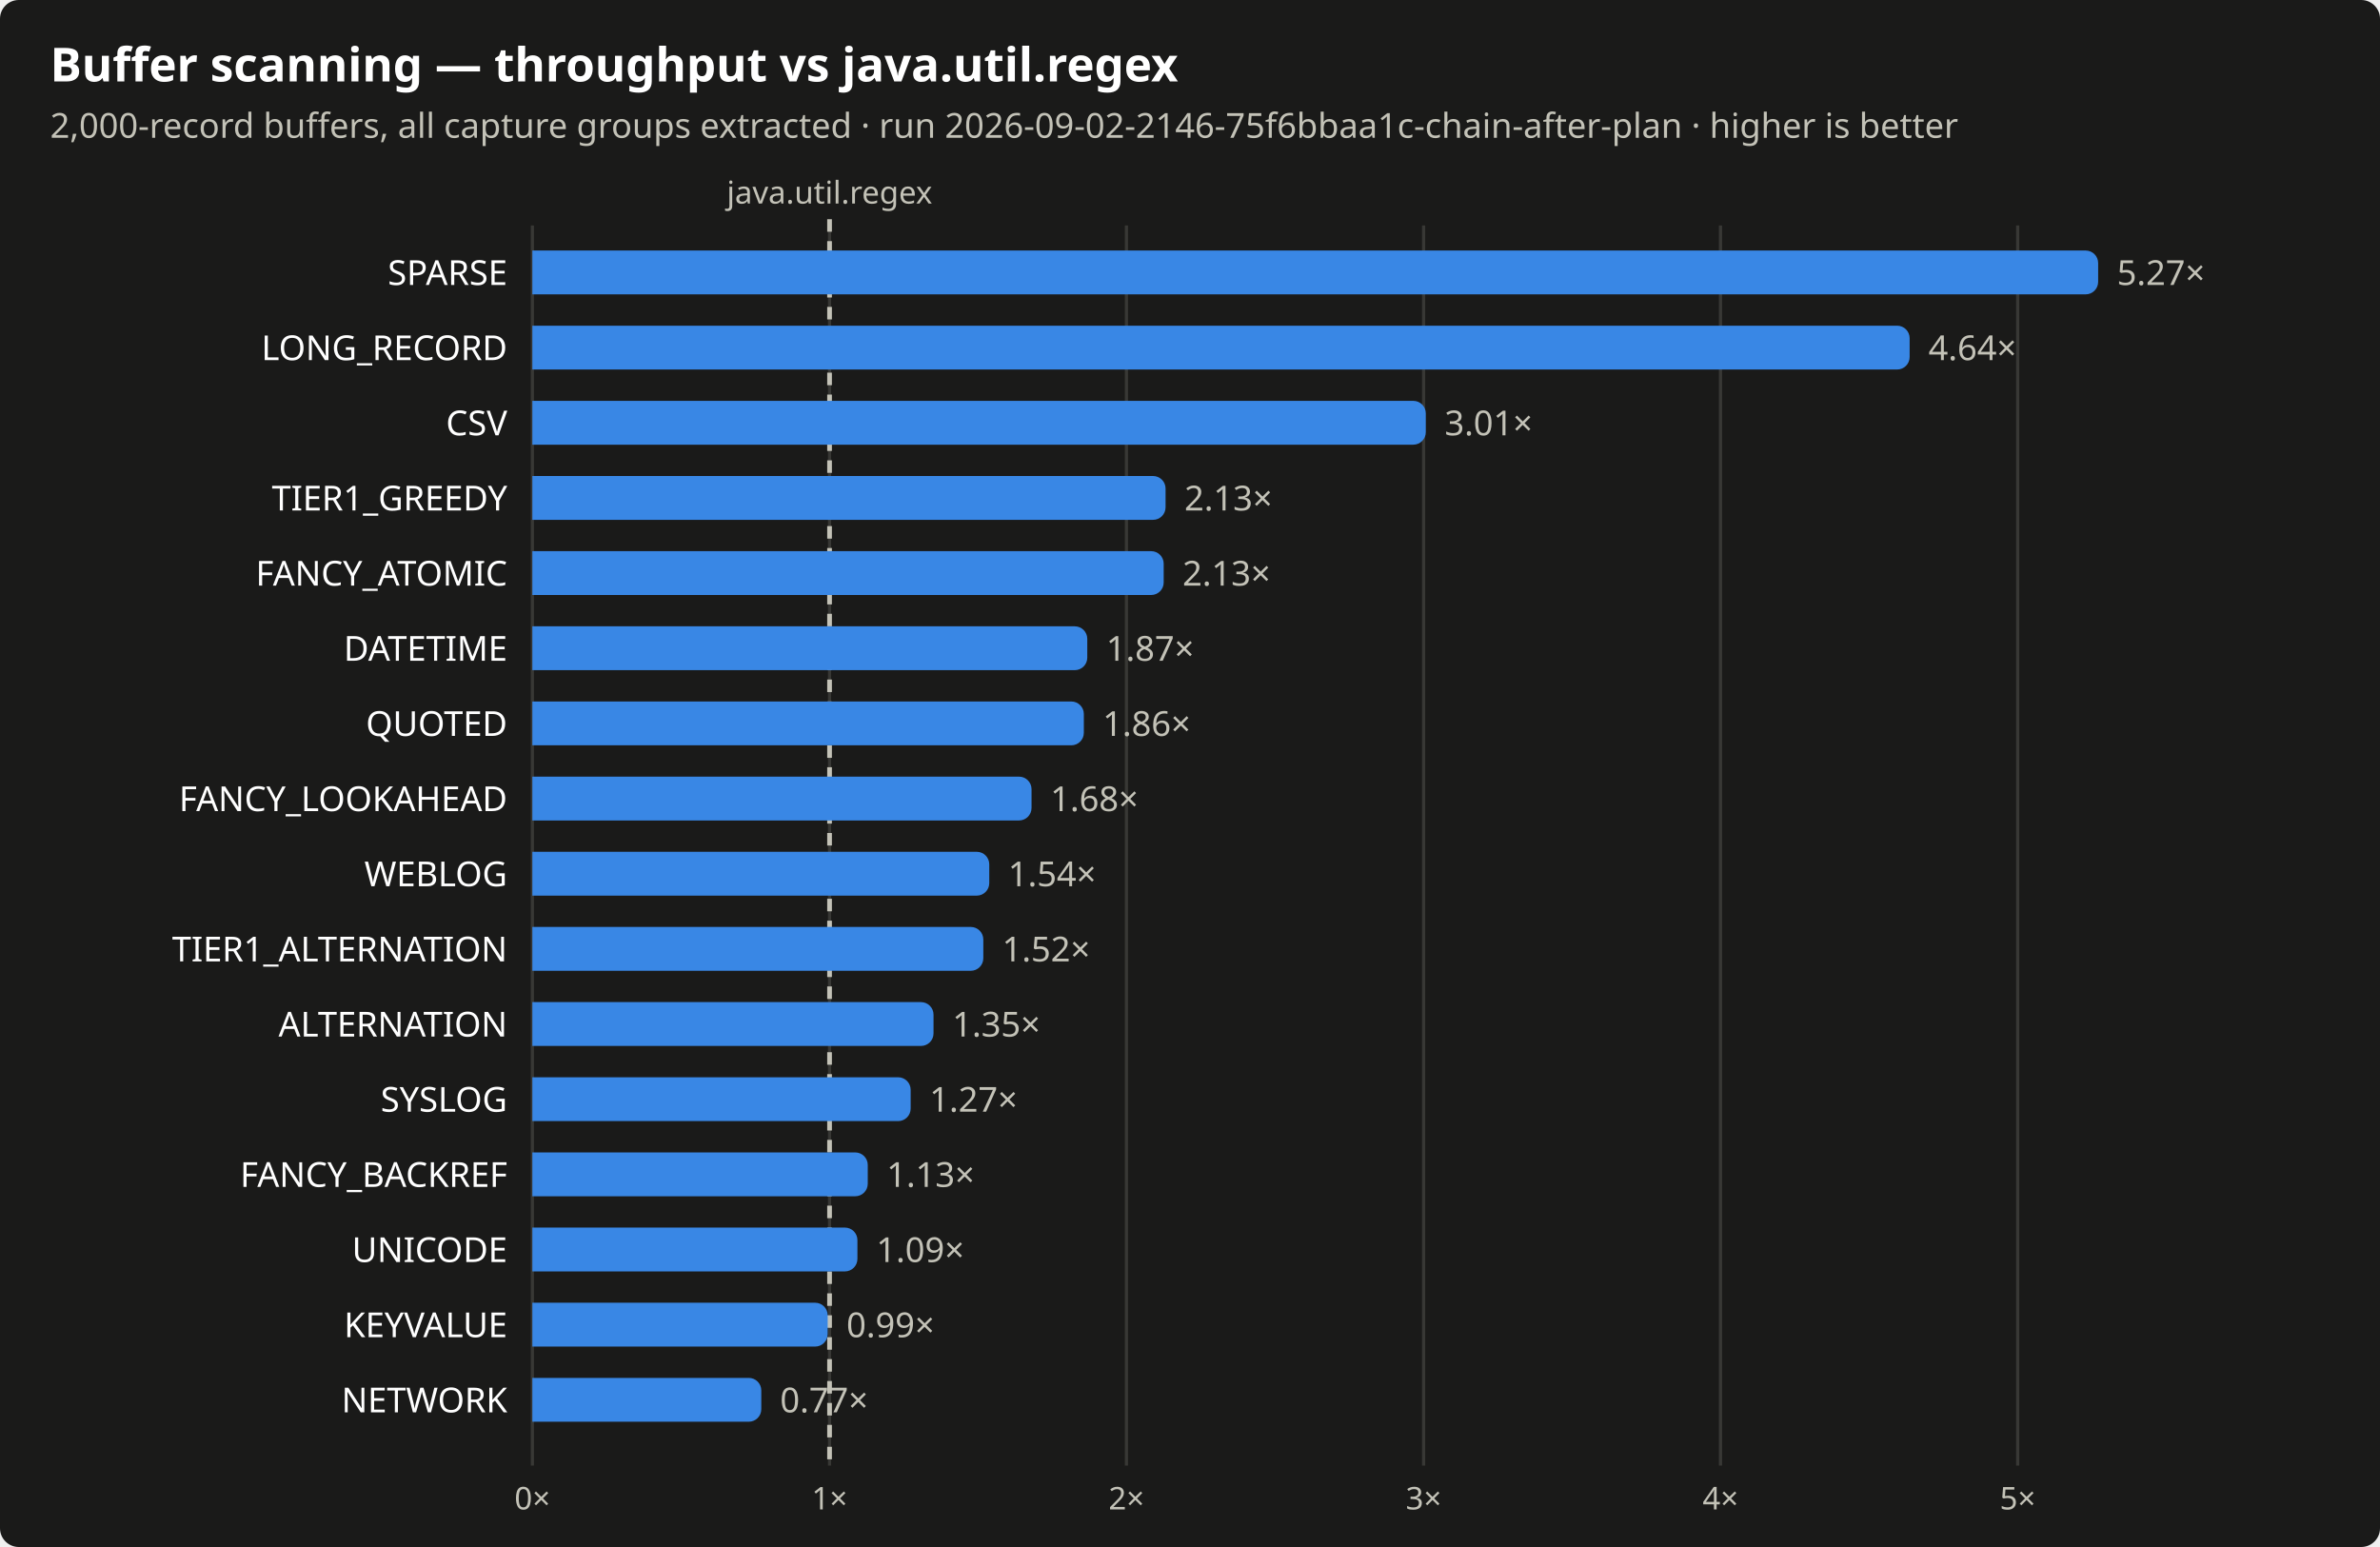
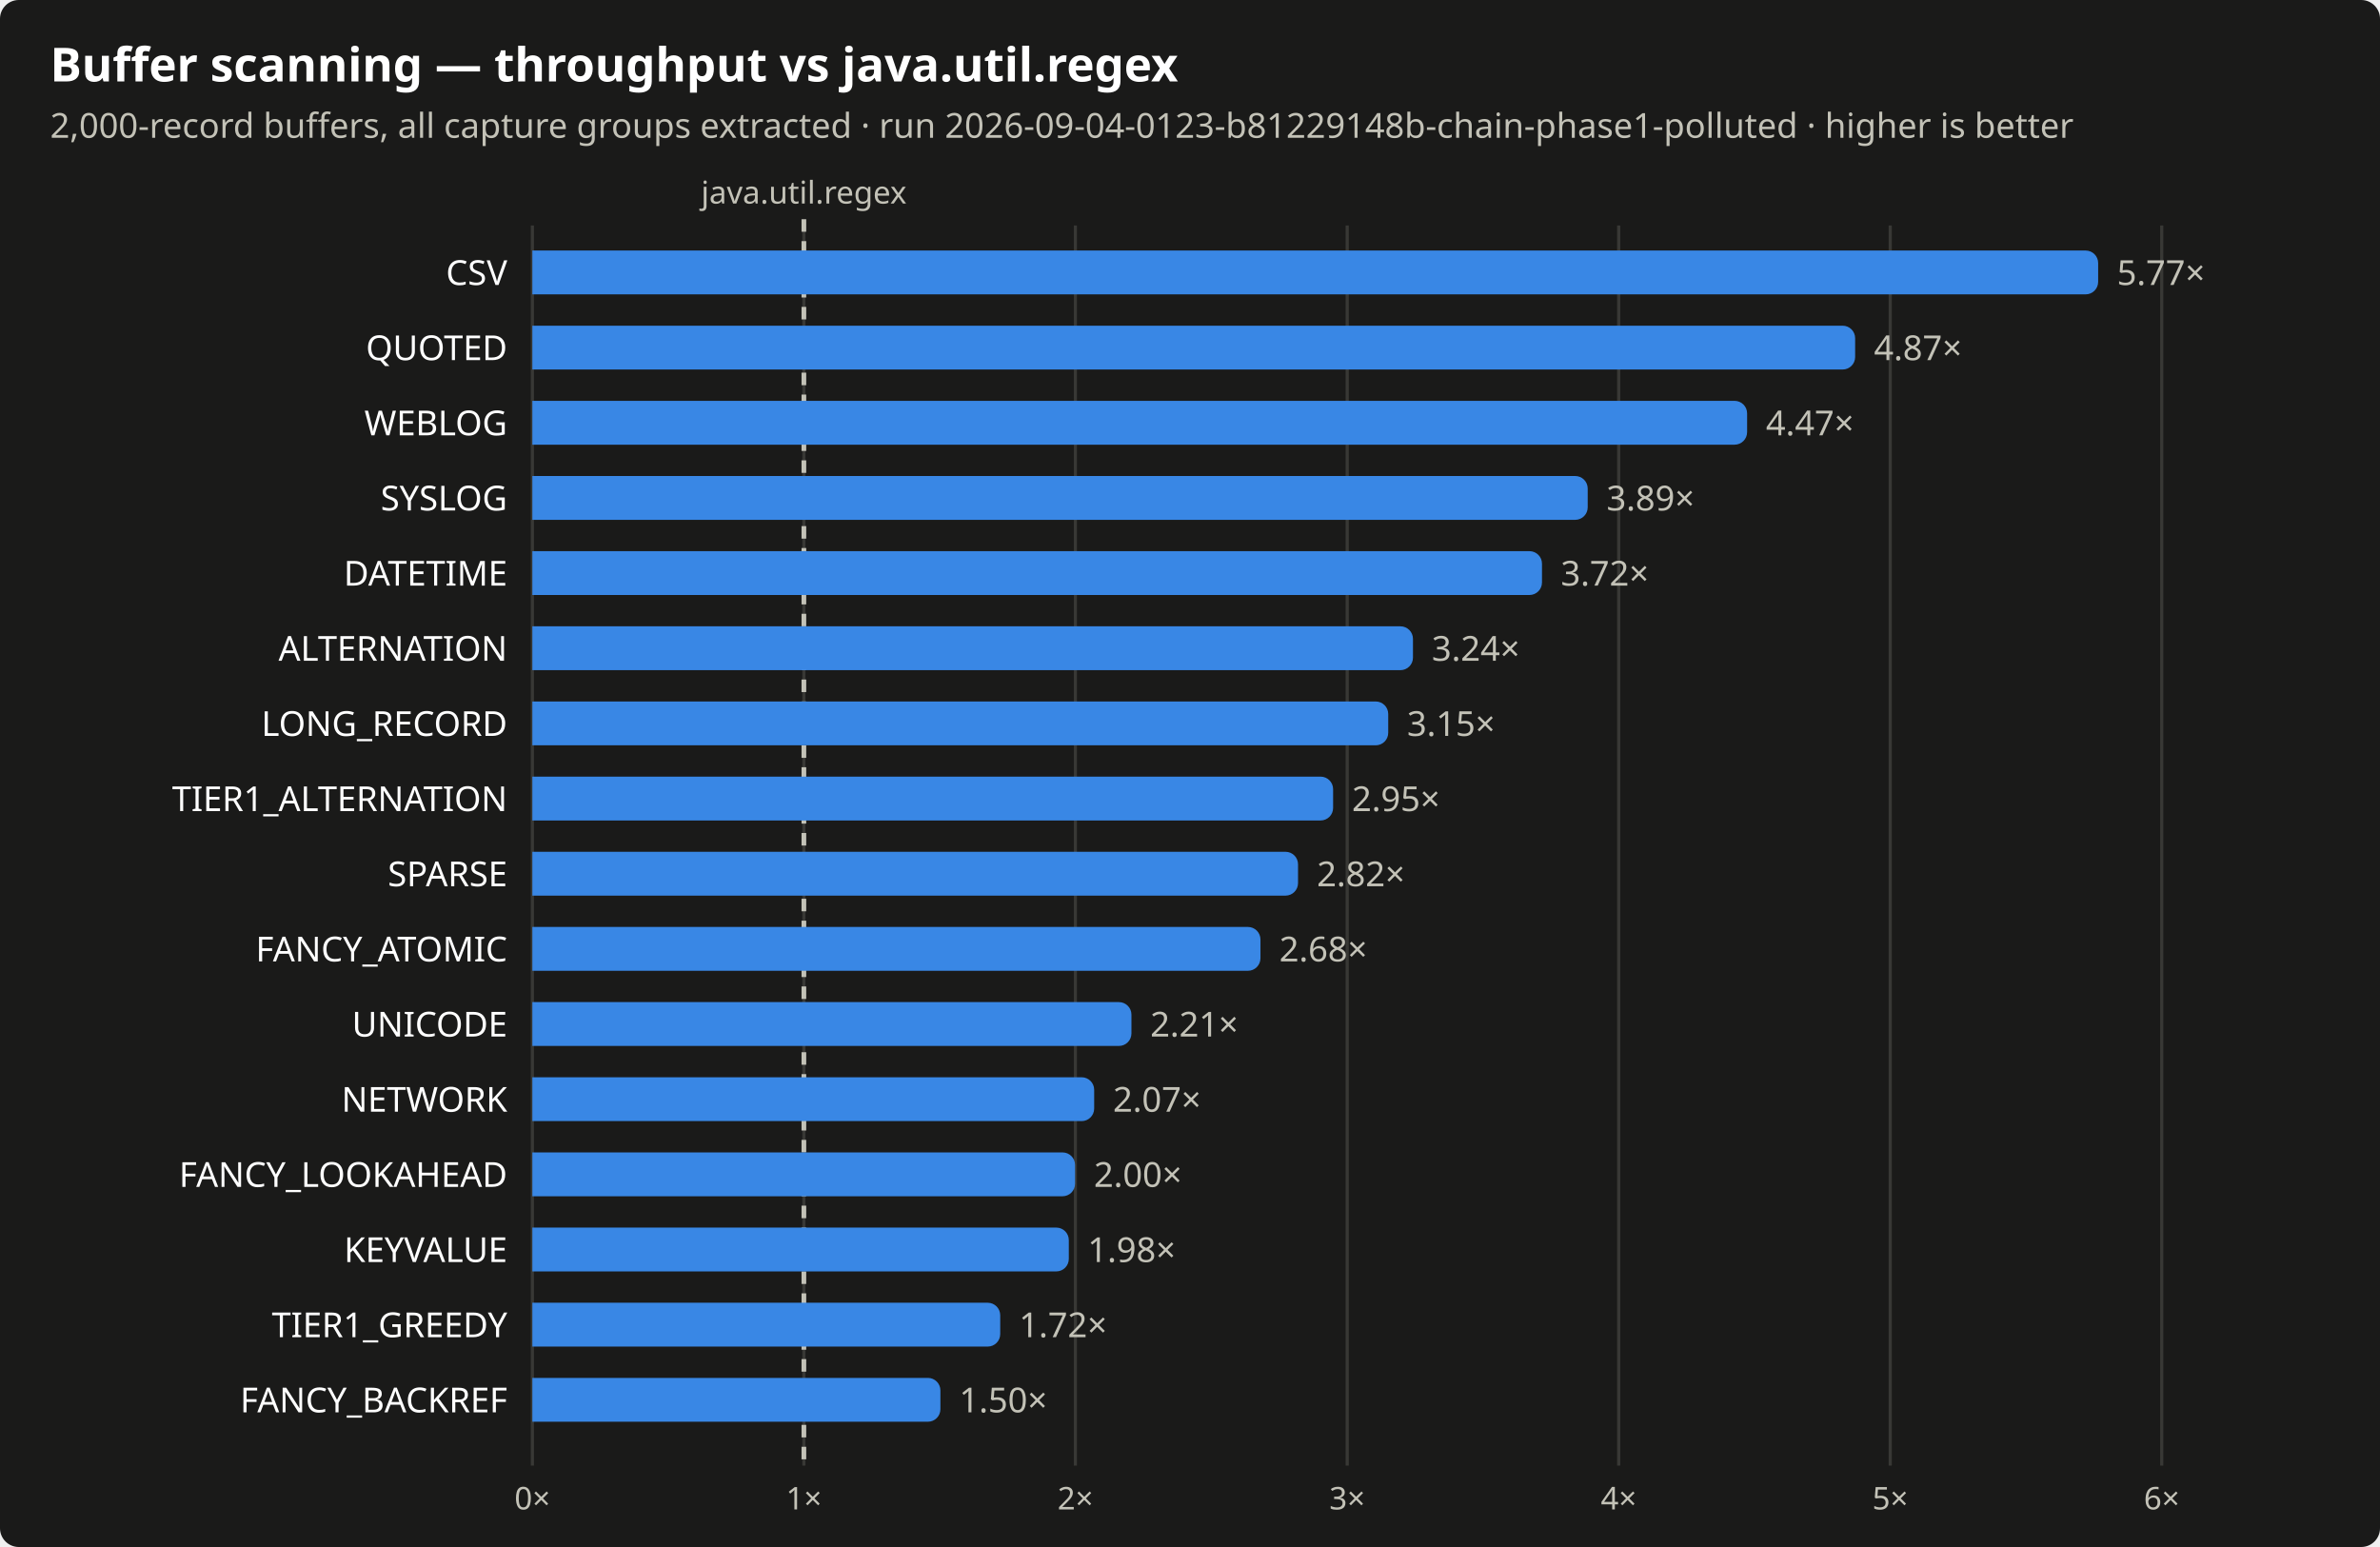
<svg xmlns="http://www.w3.org/2000/svg" width="760" height="494" viewBox="0 0 760 494" font-family="system-ui, sans-serif">
  <rect width="760" height="494" fill="#1a1a19" rx="6" />
  <text x="16" y="26" font-size="15" font-weight="600" fill="#ffffff">Buffer scanning — throughput vs java.util.regex</text>
-   <text x="16" y="44" font-size="11" fill="#c3c2b7">2,000-record buffers, all capture groups extracted · run 2026-09-02-2146-75f6bbaa1c-chain-after-plan · higher is better</text>
+   <text x="16" y="44" font-size="11" fill="#c3c2b7">2,000-record buffers, all capture groups extracted · run 2026-09-04-0123-b81229148b-chain-phase1-polluted · higher is better</text>
  <line x1="170.0" y1="72" x2="170.0" y2="468" stroke="#383835" stroke-width="1" />
  <text x="170.0" y="482" font-size="10" fill="#c3c2b7" text-anchor="middle">0×</text>
-   <line x1="264.9" y1="72" x2="264.9" y2="468" stroke="#383835" stroke-width="1" />
-   <text x="264.9" y="482" font-size="10" fill="#c3c2b7" text-anchor="middle">1×</text>
-   <line x1="359.7" y1="72" x2="359.7" y2="468" stroke="#383835" stroke-width="1" />
-   <text x="359.7" y="482" font-size="10" fill="#c3c2b7" text-anchor="middle">2×</text>
-   <line x1="454.6" y1="72" x2="454.6" y2="468" stroke="#383835" stroke-width="1" />
-   <text x="454.6" y="482" font-size="10" fill="#c3c2b7" text-anchor="middle">3×</text>
-   <line x1="549.4" y1="72" x2="549.4" y2="468" stroke="#383835" stroke-width="1" />
-   <text x="549.4" y="482" font-size="10" fill="#c3c2b7" text-anchor="middle">4×</text>
-   <line x1="644.3" y1="72" x2="644.3" y2="468" stroke="#383835" stroke-width="1" />
-   <text x="644.3" y="482" font-size="10" fill="#c3c2b7" text-anchor="middle">5×</text>
-   <line x1="264.9" y1="70" x2="264.9" y2="468" stroke="#c3c2b7" stroke-width="1.5" stroke-dasharray="4 3" />
-   <text x="264.9" y="65" font-size="10" fill="#c3c2b7" text-anchor="middle">java.util.regex</text>
+   <line x1="256.7" y1="72" x2="256.7" y2="468" stroke="#383835" stroke-width="1" />
+   <text x="256.7" y="482" font-size="10" fill="#c3c2b7" text-anchor="middle">1×</text>
+   <line x1="343.4" y1="72" x2="343.4" y2="468" stroke="#383835" stroke-width="1" />
+   <text x="343.4" y="482" font-size="10" fill="#c3c2b7" text-anchor="middle">2×</text>
+   <line x1="430.2" y1="72" x2="430.2" y2="468" stroke="#383835" stroke-width="1" />
+   <text x="430.2" y="482" font-size="10" fill="#c3c2b7" text-anchor="middle">3×</text>
+   <line x1="516.9" y1="72" x2="516.9" y2="468" stroke="#383835" stroke-width="1" />
+   <text x="516.9" y="482" font-size="10" fill="#c3c2b7" text-anchor="middle">4×</text>
+   <line x1="603.6" y1="72" x2="603.6" y2="468" stroke="#383835" stroke-width="1" />
+   <text x="603.6" y="482" font-size="10" fill="#c3c2b7" text-anchor="middle">5×</text>
+   <line x1="690.3" y1="72" x2="690.3" y2="468" stroke="#383835" stroke-width="1" />
+   <text x="690.3" y="482" font-size="10" fill="#c3c2b7" text-anchor="middle">6×</text>
+   <line x1="256.7" y1="70" x2="256.7" y2="468" stroke="#c3c2b7" stroke-width="1.5" stroke-dasharray="4 3" />
+   <text x="256.7" y="65" font-size="10" fill="#c3c2b7" text-anchor="middle">java.util.regex</text>
  <path d="M 170 80 h 496.0 a 4.0 4.0 0 0 1 4.0 4.0 v 6.0 a 4.0 4.0 0 0 1 -4.0 4.0 h -496.0 Z" fill="#3987e5" />
-   <text x="162" y="91" font-size="11" fill="#ffffff" text-anchor="end">SPARSE</text>
-   <text x="676.0" y="91" font-size="11" fill="#c3c2b7">5.27×</text>
-   <path d="M 170 104 h 435.8 a 4.0 4.0 0 0 1 4.0 4.0 v 6.0 a 4.0 4.0 0 0 1 -4.0 4.0 h -435.8 Z" fill="#3987e5" />
-   <text x="162" y="115" font-size="11" fill="#ffffff" text-anchor="end">LONG_RECORD</text>
-   <text x="615.8" y="115" font-size="11" fill="#c3c2b7">4.64×</text>
-   <path d="M 170 128 h 281.3 a 4.0 4.0 0 0 1 4.0 4.0 v 6.0 a 4.0 4.0 0 0 1 -4.0 4.0 h -281.3 Z" fill="#3987e5" />
-   <text x="162" y="139" font-size="11" fill="#ffffff" text-anchor="end">CSV</text>
-   <text x="461.3" y="139" font-size="11" fill="#c3c2b7">3.01×</text>
-   <path d="M 170 152 h 198.2 a 4.0 4.0 0 0 1 4.0 4.0 v 6.0 a 4.0 4.0 0 0 1 -4.0 4.0 h -198.2 Z" fill="#3987e5" />
-   <text x="162" y="163" font-size="11" fill="#ffffff" text-anchor="end">TIER1_GREEDY</text>
-   <text x="378.2" y="163" font-size="11" fill="#c3c2b7">2.13×</text>
-   <path d="M 170 176 h 197.6 a 4.0 4.0 0 0 1 4.0 4.0 v 6.0 a 4.0 4.0 0 0 1 -4.0 4.0 h -197.6 Z" fill="#3987e5" />
-   <text x="162" y="187" font-size="11" fill="#ffffff" text-anchor="end">FANCY_ATOMIC</text>
-   <text x="377.6" y="187" font-size="11" fill="#c3c2b7">2.13×</text>
-   <path d="M 170 200 h 173.2 a 4.0 4.0 0 0 1 4.0 4.0 v 6.0 a 4.0 4.0 0 0 1 -4.0 4.0 h -173.2 Z" fill="#3987e5" />
-   <text x="162" y="211" font-size="11" fill="#ffffff" text-anchor="end">DATETIME</text>
-   <text x="353.2" y="211" font-size="11" fill="#c3c2b7">1.87×</text>
-   <path d="M 170 224 h 172.1 a 4.0 4.0 0 0 1 4.0 4.0 v 6.0 a 4.0 4.0 0 0 1 -4.0 4.0 h -172.1 Z" fill="#3987e5" />
-   <text x="162" y="235" font-size="11" fill="#ffffff" text-anchor="end">QUOTED</text>
-   <text x="352.1" y="235" font-size="11" fill="#c3c2b7">1.86×</text>
-   <path d="M 170 248 h 155.4 a 4.0 4.0 0 0 1 4.0 4.0 v 6.0 a 4.0 4.0 0 0 1 -4.0 4.0 h -155.4 Z" fill="#3987e5" />
-   <text x="162" y="259" font-size="11" fill="#ffffff" text-anchor="end">FANCY_LOOKAHEAD</text>
-   <text x="335.4" y="259" font-size="11" fill="#c3c2b7">1.68×</text>
-   <path d="M 170 272 h 141.9 a 4.0 4.0 0 0 1 4.0 4.0 v 6.0 a 4.0 4.0 0 0 1 -4.0 4.0 h -141.9 Z" fill="#3987e5" />
-   <text x="162" y="283" font-size="11" fill="#ffffff" text-anchor="end">WEBLOG</text>
-   <text x="321.9" y="283" font-size="11" fill="#c3c2b7">1.54×</text>
-   <path d="M 170 296 h 140.0 a 4.0 4.0 0 0 1 4.0 4.0 v 6.0 a 4.0 4.0 0 0 1 -4.0 4.0 h -140.0 Z" fill="#3987e5" />
-   <text x="162" y="307" font-size="11" fill="#ffffff" text-anchor="end">TIER1_ALTERNATION</text>
-   <text x="320.0" y="307" font-size="11" fill="#c3c2b7">1.52×</text>
-   <path d="M 170 320 h 124.1 a 4.0 4.0 0 0 1 4.0 4.0 v 6.0 a 4.0 4.0 0 0 1 -4.0 4.0 h -124.1 Z" fill="#3987e5" />
-   <text x="162" y="331" font-size="11" fill="#ffffff" text-anchor="end">ALTERNATION</text>
-   <text x="304.1" y="331" font-size="11" fill="#c3c2b7">1.35×</text>
-   <path d="M 170 344 h 116.8 a 4.0 4.0 0 0 1 4.0 4.0 v 6.0 a 4.0 4.0 0 0 1 -4.0 4.0 h -116.8 Z" fill="#3987e5" />
-   <text x="162" y="355" font-size="11" fill="#ffffff" text-anchor="end">SYSLOG</text>
-   <text x="296.8" y="355" font-size="11" fill="#c3c2b7">1.27×</text>
-   <path d="M 170 368 h 103.1 a 4.0 4.0 0 0 1 4.0 4.0 v 6.0 a 4.0 4.0 0 0 1 -4.0 4.0 h -103.1 Z" fill="#3987e5" />
-   <text x="162" y="379" font-size="11" fill="#ffffff" text-anchor="end">FANCY_BACKREF</text>
-   <text x="283.1" y="379" font-size="11" fill="#c3c2b7">1.13×</text>
-   <path d="M 170 392 h 99.8 a 4.0 4.0 0 0 1 4.0 4.0 v 6.0 a 4.0 4.0 0 0 1 -4.0 4.0 h -99.8 Z" fill="#3987e5" />
-   <text x="162" y="403" font-size="11" fill="#ffffff" text-anchor="end">UNICODE</text>
-   <text x="279.8" y="403" font-size="11" fill="#c3c2b7">1.09×</text>
-   <path d="M 170 416 h 90.3 a 4.0 4.0 0 0 1 4.0 4.0 v 6.0 a 4.0 4.0 0 0 1 -4.0 4.0 h -90.3 Z" fill="#3987e5" />
-   <text x="162" y="427" font-size="11" fill="#ffffff" text-anchor="end">KEYVALUE</text>
-   <text x="270.3" y="427" font-size="11" fill="#c3c2b7">0.99×</text>
-   <path d="M 170 440 h 69.1 a 4.0 4.0 0 0 1 4.0 4.0 v 6.0 a 4.0 4.0 0 0 1 -4.0 4.0 h -69.1 Z" fill="#3987e5" />
-   <text x="162" y="451" font-size="11" fill="#ffffff" text-anchor="end">NETWORK</text>
-   <text x="249.1" y="451" font-size="11" fill="#c3c2b7">0.77×</text>
+   <text x="162" y="91" font-size="11" fill="#ffffff" text-anchor="end">CSV</text>
+   <text x="676.0" y="91" font-size="11" fill="#c3c2b7">5.77×</text>
+   <path d="M 170 104 h 418.4 a 4.0 4.0 0 0 1 4.0 4.0 v 6.0 a 4.0 4.0 0 0 1 -4.0 4.0 h -418.4 Z" fill="#3987e5" />
+   <text x="162" y="115" font-size="11" fill="#ffffff" text-anchor="end">QUOTED</text>
+   <text x="598.4" y="115" font-size="11" fill="#c3c2b7">4.87×</text>
+   <path d="M 170 128 h 383.9 a 4.0 4.0 0 0 1 4.0 4.0 v 6.0 a 4.0 4.0 0 0 1 -4.0 4.0 h -383.9 Z" fill="#3987e5" />
+   <text x="162" y="139" font-size="11" fill="#ffffff" text-anchor="end">WEBLOG</text>
+   <text x="563.9" y="139" font-size="11" fill="#c3c2b7">4.47×</text>
+   <path d="M 170 152 h 333.0 a 4.0 4.0 0 0 1 4.0 4.0 v 6.0 a 4.0 4.0 0 0 1 -4.0 4.0 h -333.0 Z" fill="#3987e5" />
+   <text x="162" y="163" font-size="11" fill="#ffffff" text-anchor="end">SYSLOG</text>
+   <text x="513.0" y="163" font-size="11" fill="#c3c2b7">3.89×</text>
+   <path d="M 170 176 h 318.4 a 4.0 4.0 0 0 1 4.0 4.0 v 6.0 a 4.0 4.0 0 0 1 -4.0 4.0 h -318.4 Z" fill="#3987e5" />
+   <text x="162" y="187" font-size="11" fill="#ffffff" text-anchor="end">DATETIME</text>
+   <text x="498.4" y="187" font-size="11" fill="#c3c2b7">3.72×</text>
+   <path d="M 170 200 h 277.2 a 4.0 4.0 0 0 1 4.0 4.0 v 6.0 a 4.0 4.0 0 0 1 -4.0 4.0 h -277.2 Z" fill="#3987e5" />
+   <text x="162" y="211" font-size="11" fill="#ffffff" text-anchor="end">ALTERNATION</text>
+   <text x="457.2" y="211" font-size="11" fill="#c3c2b7">3.24×</text>
+   <path d="M 170 224 h 269.3 a 4.0 4.0 0 0 1 4.0 4.0 v 6.0 a 4.0 4.0 0 0 1 -4.0 4.0 h -269.3 Z" fill="#3987e5" />
+   <text x="162" y="235" font-size="11" fill="#ffffff" text-anchor="end">LONG_RECORD</text>
+   <text x="449.3" y="235" font-size="11" fill="#c3c2b7">3.15×</text>
+   <path d="M 170 248 h 251.7 a 4.0 4.0 0 0 1 4.0 4.0 v 6.0 a 4.0 4.0 0 0 1 -4.0 4.0 h -251.7 Z" fill="#3987e5" />
+   <text x="162" y="259" font-size="11" fill="#ffffff" text-anchor="end">TIER1_ALTERNATION</text>
+   <text x="431.7" y="259" font-size="11" fill="#c3c2b7">2.95×</text>
+   <path d="M 170 272 h 240.5 a 4.0 4.0 0 0 1 4.0 4.0 v 6.0 a 4.0 4.0 0 0 1 -4.0 4.0 h -240.5 Z" fill="#3987e5" />
+   <text x="162" y="283" font-size="11" fill="#ffffff" text-anchor="end">SPARSE</text>
+   <text x="420.5" y="283" font-size="11" fill="#c3c2b7">2.82×</text>
+   <path d="M 170 296 h 228.5 a 4.0 4.0 0 0 1 4.0 4.0 v 6.0 a 4.0 4.0 0 0 1 -4.0 4.0 h -228.5 Z" fill="#3987e5" />
+   <text x="162" y="307" font-size="11" fill="#ffffff" text-anchor="end">FANCY_ATOMIC</text>
+   <text x="408.5" y="307" font-size="11" fill="#c3c2b7">2.68×</text>
+   <path d="M 170 320 h 187.3 a 4.0 4.0 0 0 1 4.0 4.0 v 6.0 a 4.0 4.0 0 0 1 -4.0 4.0 h -187.3 Z" fill="#3987e5" />
+   <text x="162" y="331" font-size="11" fill="#ffffff" text-anchor="end">UNICODE</text>
+   <text x="367.3" y="331" font-size="11" fill="#c3c2b7">2.21×</text>
+   <path d="M 170 344 h 175.4 a 4.0 4.0 0 0 1 4.0 4.0 v 6.0 a 4.0 4.0 0 0 1 -4.0 4.0 h -175.4 Z" fill="#3987e5" />
+   <text x="162" y="355" font-size="11" fill="#ffffff" text-anchor="end">NETWORK</text>
+   <text x="355.4" y="355" font-size="11" fill="#c3c2b7">2.07×</text>
+   <path d="M 170 368 h 169.3 a 4.0 4.0 0 0 1 4.0 4.0 v 6.0 a 4.0 4.0 0 0 1 -4.0 4.0 h -169.3 Z" fill="#3987e5" />
+   <text x="162" y="379" font-size="11" fill="#ffffff" text-anchor="end">FANCY_LOOKAHEAD</text>
+   <text x="349.3" y="379" font-size="11" fill="#c3c2b7">2.00×</text>
+   <path d="M 170 392 h 167.3 a 4.0 4.0 0 0 1 4.0 4.0 v 6.0 a 4.0 4.0 0 0 1 -4.0 4.0 h -167.3 Z" fill="#3987e5" />
+   <text x="162" y="403" font-size="11" fill="#ffffff" text-anchor="end">KEYVALUE</text>
+   <text x="347.3" y="403" font-size="11" fill="#c3c2b7">1.98×</text>
+   <path d="M 170 416 h 145.4 a 4.0 4.0 0 0 1 4.0 4.0 v 6.0 a 4.0 4.0 0 0 1 -4.0 4.0 h -145.4 Z" fill="#3987e5" />
+   <text x="162" y="427" font-size="11" fill="#ffffff" text-anchor="end">TIER1_GREEDY</text>
+   <text x="325.4" y="427" font-size="11" fill="#c3c2b7">1.72×</text>
+   <path d="M 170 440 h 126.3 a 4.0 4.0 0 0 1 4.0 4.0 v 6.0 a 4.0 4.0 0 0 1 -4.0 4.0 h -126.3 Z" fill="#3987e5" />
+   <text x="162" y="451" font-size="11" fill="#ffffff" text-anchor="end">FANCY_BACKREF</text>
+   <text x="306.3" y="451" font-size="11" fill="#c3c2b7">1.50×</text>
</svg>
